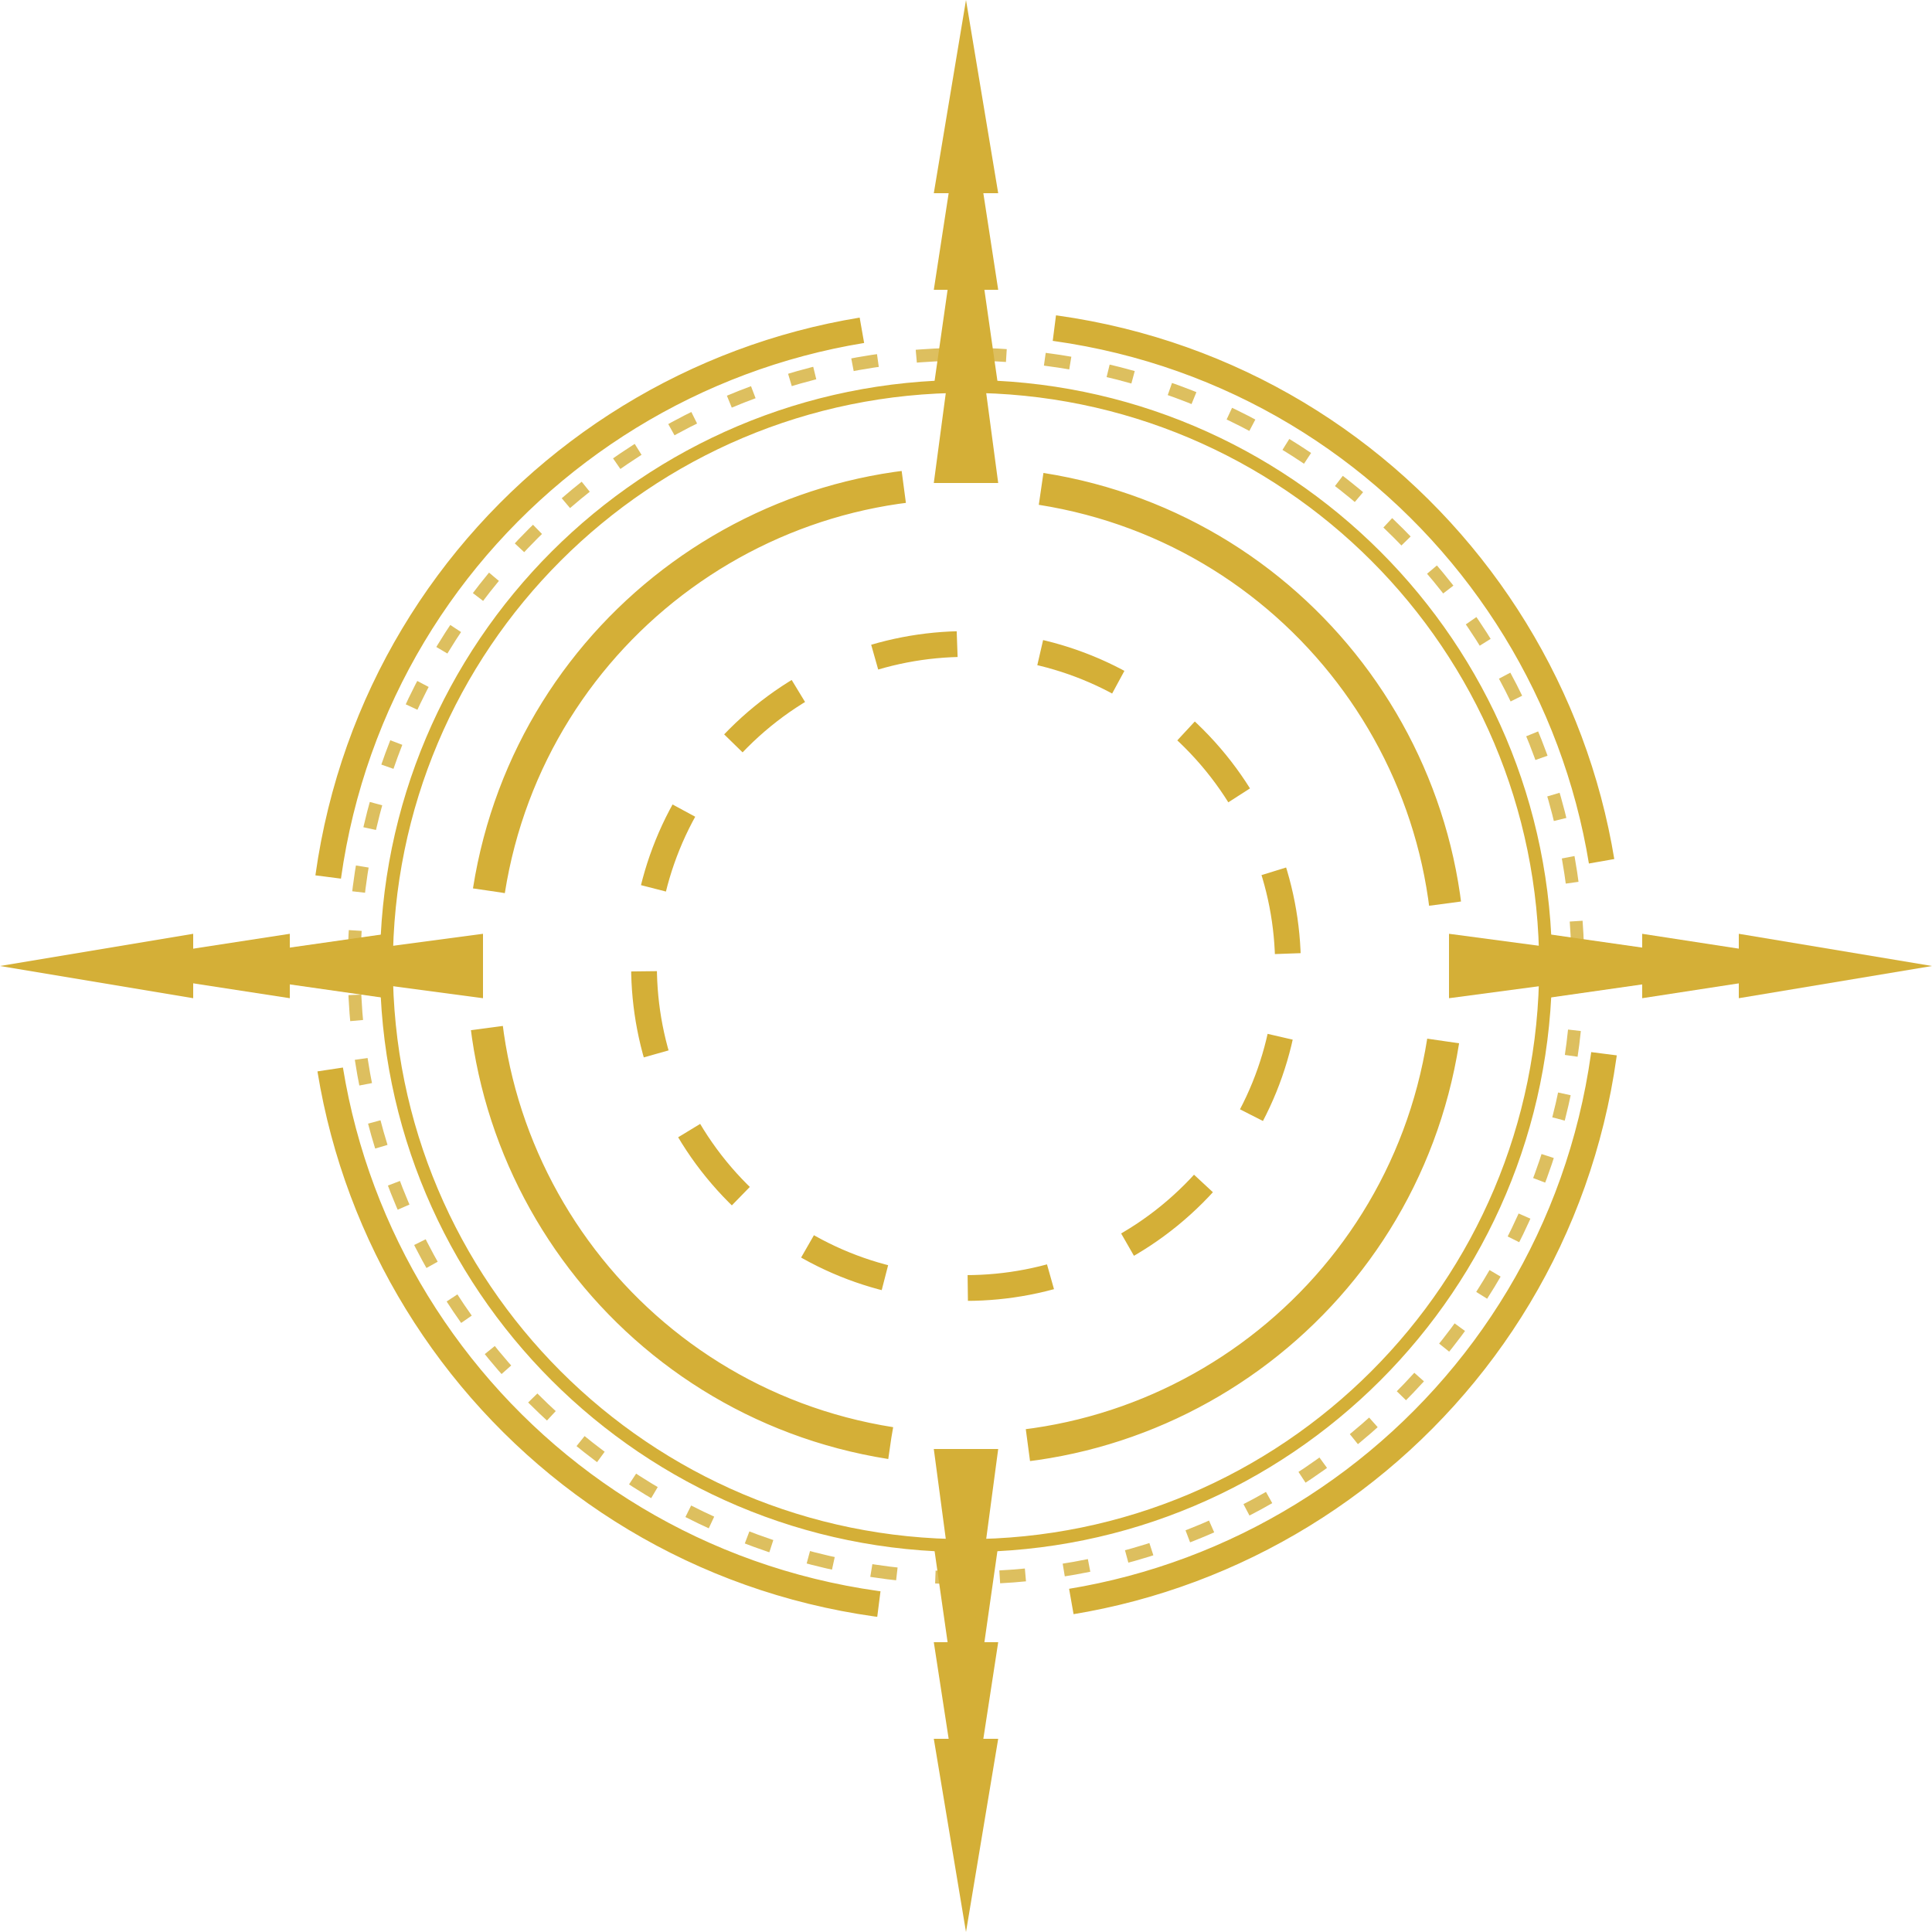
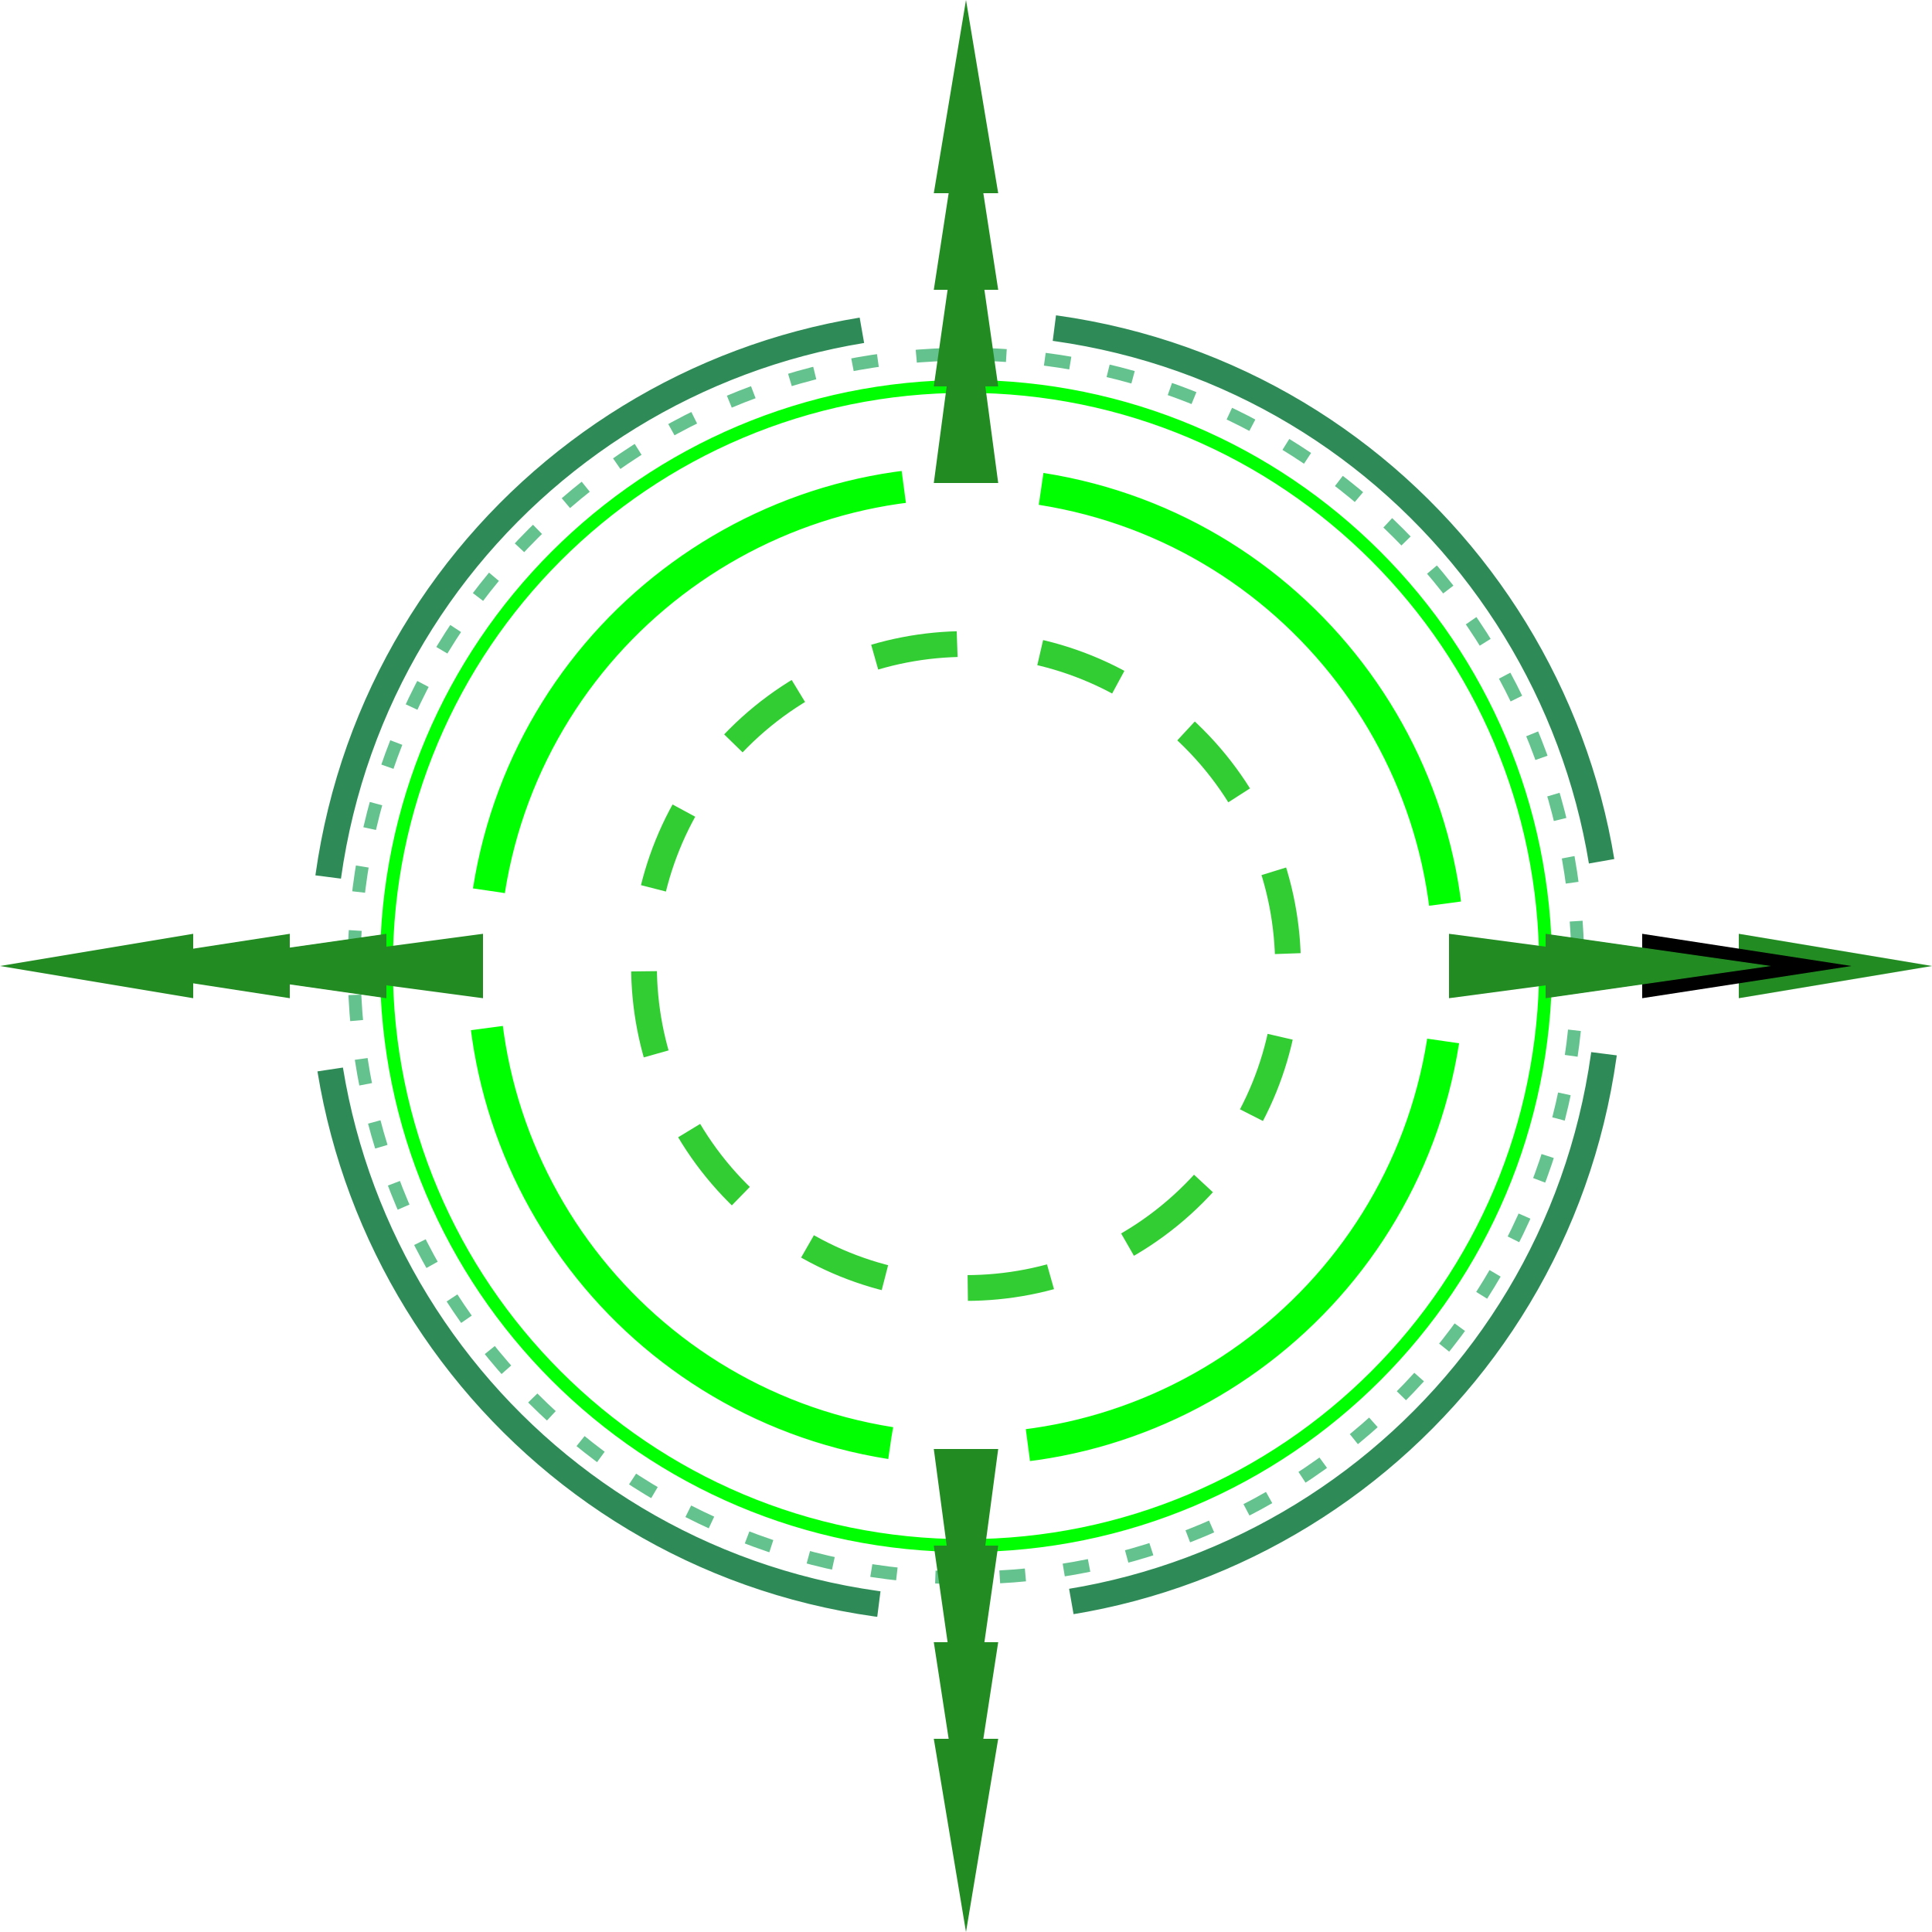
<svg xmlns="http://www.w3.org/2000/svg" width="300" height="300" viewBox="0 0 300 300">
-   <circle cx="150" cy="150" r="100" fill="none" stroke="#d4af37" stroke-width="4" stroke-dasharray="127 30" transform="rotate(98 150 150)" />
-   <circle cx="150" cy="150" r="95" fill="none" stroke="#d4af37" stroke-width="2" stroke-dasharray="4 6" opacity="0.8" />
-   <circle cx="150" cy="150" r="50" fill="none" stroke="#d4af37" stroke-width="4" stroke-dasharray="13 13" transform="rotate(45 150 150)" />
-   <circle cx="150" cy="150" r="75" fill="none" stroke="#d4af37" stroke-width="5" stroke-dasharray="96.4 21.4" transform="rotate(9 150 150)" />
-   <circle cx="150" cy="150" r="90" fill="none" stroke="#d4af37" stroke-width="2" />
-   <path d="M150 0 L145 30 L155 30 Z" fill="#d4af37" />
-   <path d="M150 300 L145 270 L155 270 Z" fill="#d4af37" />
-   <path d="M0 150 L30 145 L30 155 Z" fill="#d4af37" />
-   <path d="M300 150 L270 145 L270 155 Z" fill="#d4af37" />
-   <path d="M150 12.5 L145 45 L155 45 Z" fill="#d4af37" />
-   <path d="M150 287.5 L145 255 L155 255 Z" fill="#d4af37" />
-   <path d="M12.5 150 L45 145 L45 155 Z" fill="#d4af37" />
-   <path d="M287.5 150 L255 145 L255 155 Z" fill="#d4af37" />
-   <path d="M150 25 L145 60 L155 60 Z" fill="#d4af37" />
-   <path d="M150 275 L145 240 L155 240 Z" fill="#d4af37" />
-   <path d="M25 150 L60 145 L60 155 Z" fill="#d4af37" />
-   <path d="M275 150 L240 145 L240 155 Z" fill="#d4af37" />
-   <path d="M150 37.5 L145 75 L155 75 Z" fill="#d4af37" />
-   <path d="M150 262.5 L145 225 L155 225 Z" fill="#d4af37" />
-   <path d="M37.5 150 L75 145 L75 155 Z" fill="#d4af37" />
-   <path d="M262.5 150 L225 145 L225 155 Z" fill="#d4af37" />
+   <circle cx="150" cy="150" r="100" fill="none" stroke="#2e8b57" stroke-width="4" stroke-dasharray="127 30" transform="rotate(98 150 150)" />
+   <circle cx="150" cy="150" r="95" fill="none" stroke="#3cb371" stroke-width="2" stroke-dasharray="4 6" opacity="0.8" />
+   <circle cx="150" cy="150" r="50" fill="none" stroke="#32cd32" stroke-width="4" stroke-dasharray="13 13" transform="rotate(45 150 150)" />
+   <circle cx="150" cy="150" r="75" fill="none" stroke="#00ff00" stroke-width="5" stroke-dasharray="96.4 21.4" transform="rotate(9 150 150)" />
+   <circle cx="150" cy="150" r="90" fill="none" stroke="#00ff00" stroke-width="2" />
+   <path d="M150 0 L145 30 L155 30 Z" fill="#228b22" />
+   <path d="M150 300 L145 270 L155 270 Z" fill="#228b22" />
+   <path d="M0 150 L30 145 L30 155 Z" fill="#228b22" />
+   <path d="M300 150 L270 145 L270 155 Z" fill="#228b22" />
+   <path d="M150 12.5 L145 45 L155 45 Z" fill="#228b22" />
+   <path d="M150 287.5 L145 255 L155 255 Z" fill="#228b22" />
+   <path d="M12.5 150 L45 145 L45 155 Z" fill="#228b22" />
+   <path d="M287.5 150 L255 145 L255 155 Z" fill="##228b22" />
+   <path d="M150 25 L145 60 L155 60 Z" fill="#228b22" />
+   <path d="M150 275 L145 240 L155 240 Z" fill="#228b22" />
+   <path d="M25 150 L60 145 L60 155 Z" fill="#228b22" />
+   <path d="M275 150 L240 145 L240 155 Z" fill="#228b22" />
+   <path d="M150 37.5 L145 75 L155 75 Z" fill="#228b22" />
+   <path d="M150 262.5 L145 225 L155 225 Z" fill="#228b22" />
+   <path d="M37.5 150 L75 145 L75 155 Z" fill="#228b22" />
+   <path d="M262.5 150 L225 145 L225 155 Z" fill="#228b22" />
</svg>
